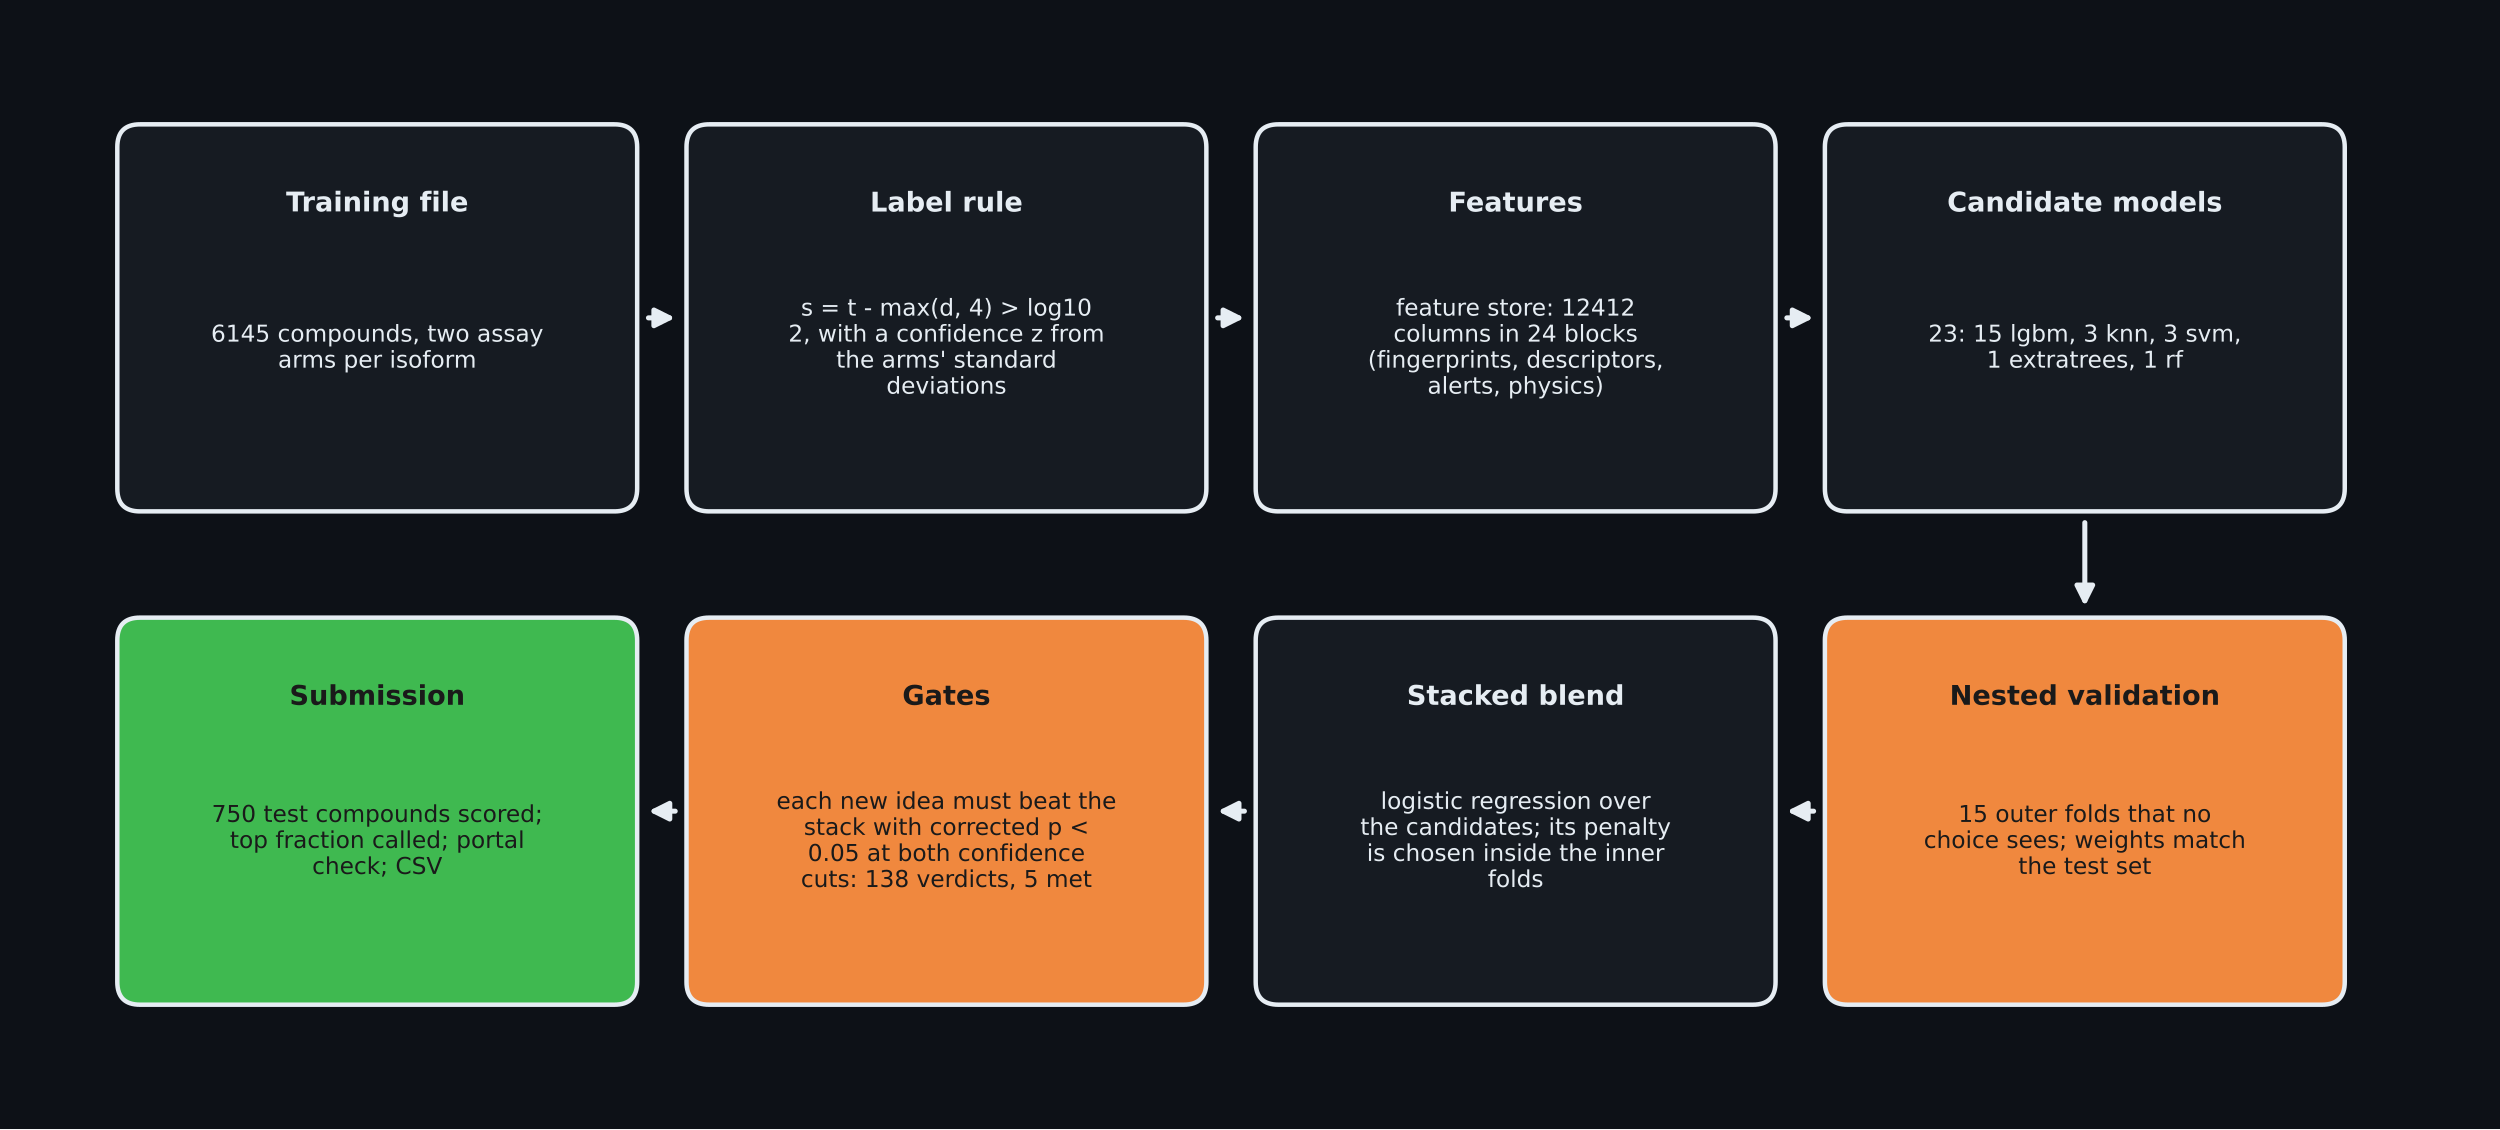
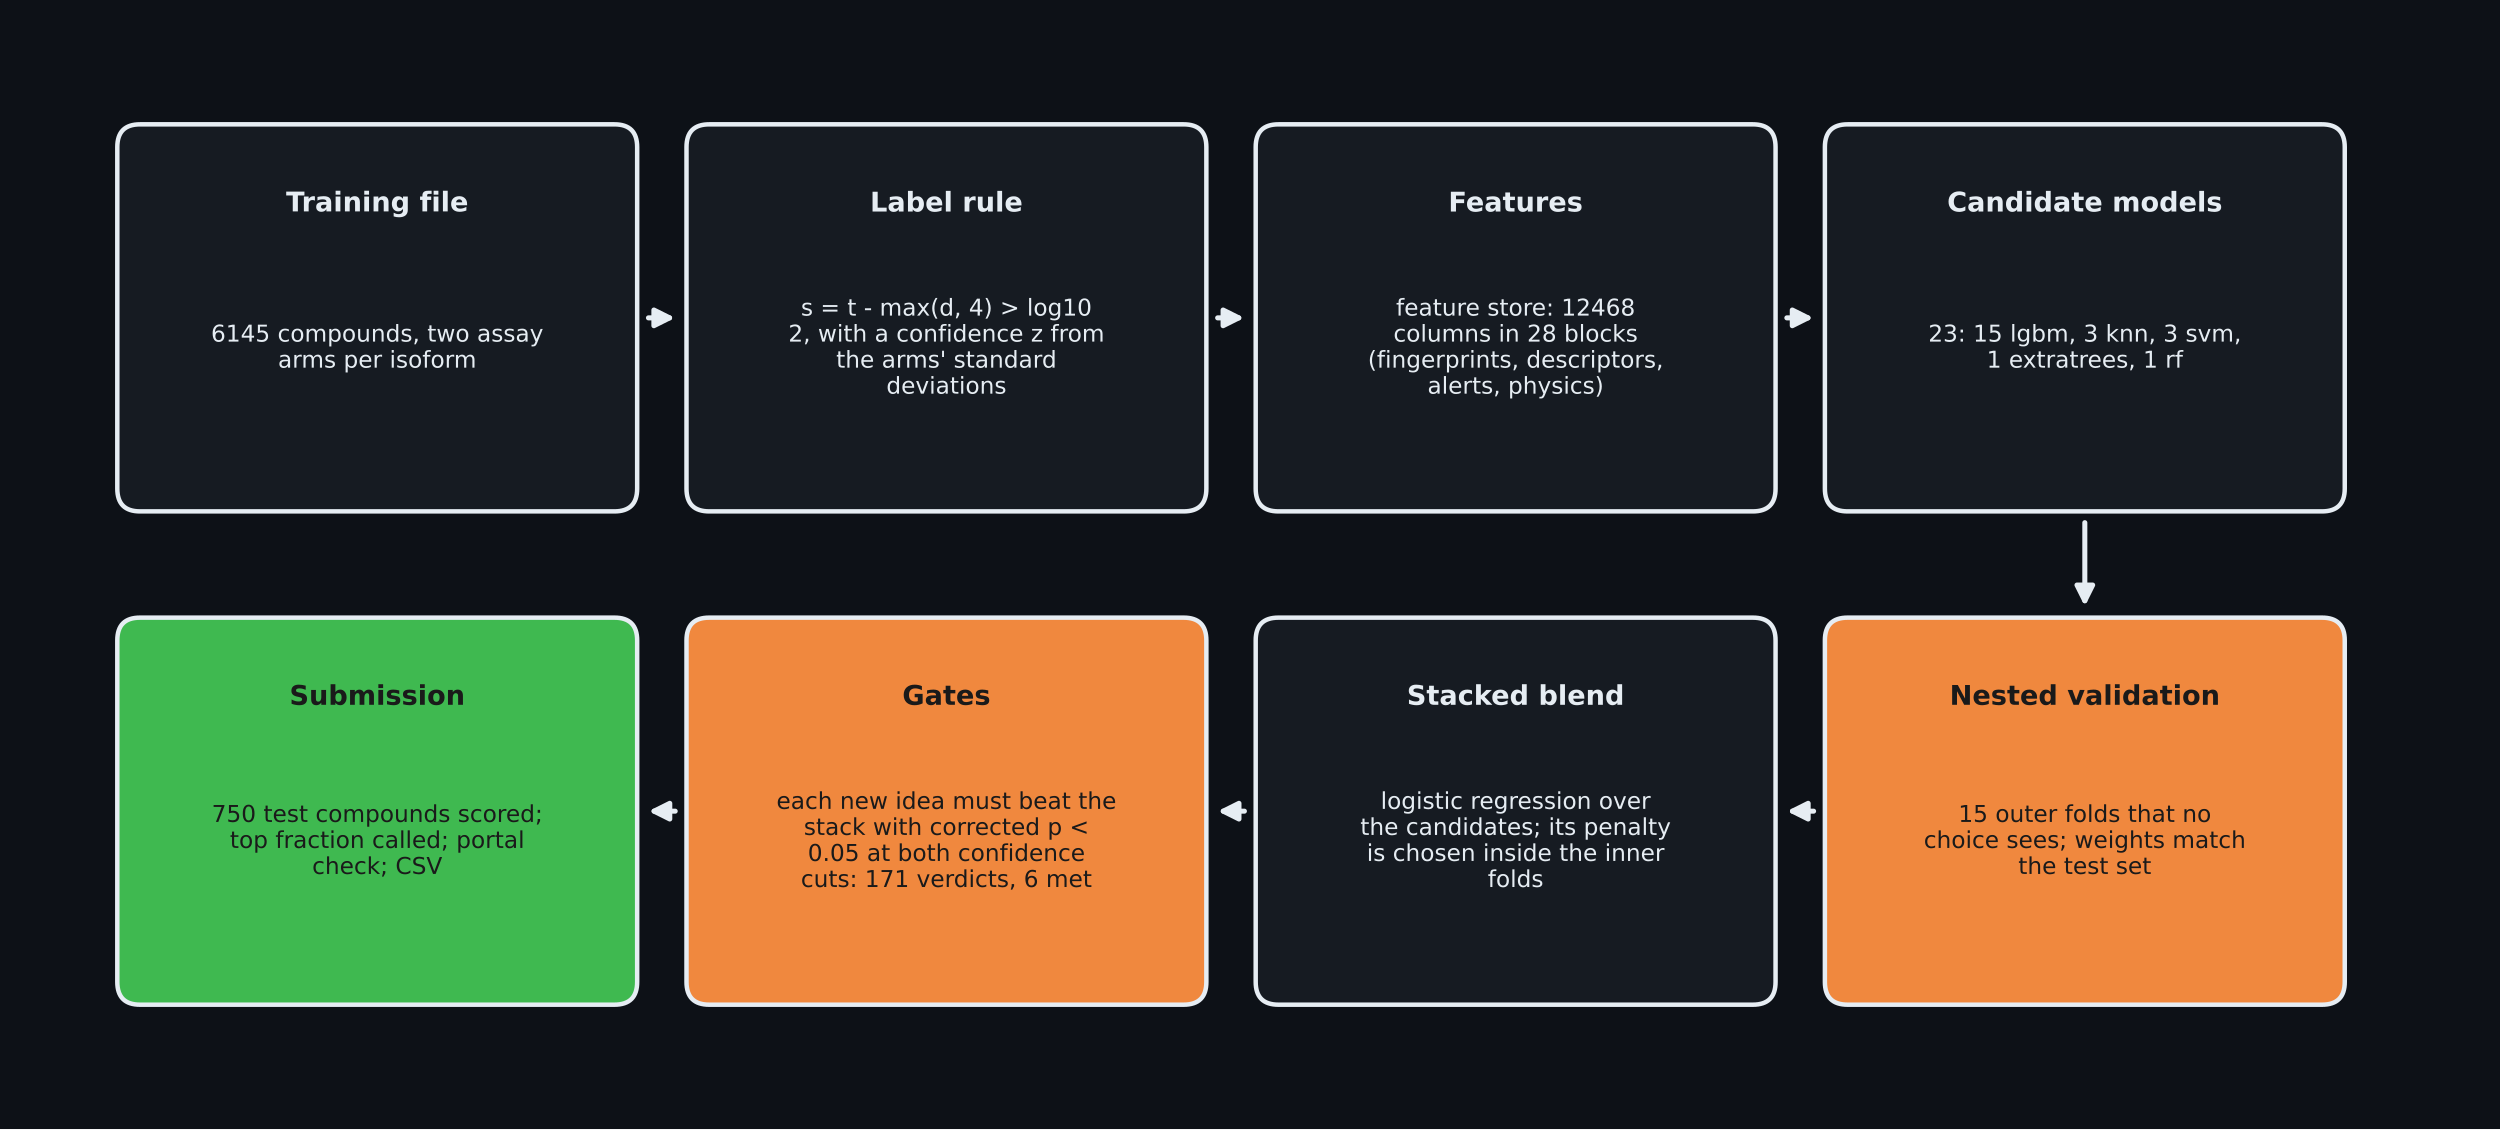
<svg xmlns="http://www.w3.org/2000/svg" width="892.8pt" height="403.2pt" viewBox="0 0 892.8 403.2" version="1.1">
  <defs>
    <style type="text/css">*{stroke-linejoin: round; stroke-linecap: butt}</style>
  </defs>
  <g id="figure_1">
    <g id="patch_1">
      <path d="M 0 403.2  L 892.8 403.2  L 892.8 0  L 0 0  z " style="fill: #0d1117" />
    </g>
    <g id="axes_1">
      <g id="patch_2">
-         <path d="M 50.021 182.628  L 219.414 182.628  Q 227.544 182.628 227.544 174.497  L 227.544 52.534  Q 227.544 44.403 219.414 44.403  L 50.021 44.403  Q 41.89 44.403 41.89 52.534  L 41.89 174.497  Q 41.89 182.628 50.021 182.628  z " clip-path="url(#p634b329431)" style="fill: #161b22; stroke: #e6edf3; stroke-width: 1.6; stroke-linejoin: miter" />
+         <path d="M 50.021 182.628  L 219.414 182.628  Q 227.544 182.628 227.544 174.497  L 227.544 52.534  Q 227.544 44.403 219.414 44.403  L 50.021 44.403  Q 41.89 44.403 41.89 52.534  L 41.89 174.497  Q 41.89 182.628 50.021 182.628  z " clip-path="url(#pb2e90898fd)" style="fill: #161b22; stroke: #e6edf3; stroke-width: 1.6; stroke-linejoin: miter" />
      </g>
      <g id="patch_3">
-         <path d="M 231.579 113.516  Q 236.354 113.516 239.117 113.516  " clip-path="url(#p634b329431)" style="fill: none; stroke: #e6edf3; stroke-width: 1.8; stroke-linecap: round" />
-         <path d="M 233.517 110.716  L 239.117 113.516  L 233.517 116.316  z " clip-path="url(#p634b329431)" style="fill: #e6edf3; stroke: #e6edf3; stroke-width: 1.8; stroke-linecap: round" />
+         <path d="M 231.579 113.516  Q 236.354 113.516 239.117 113.516  " clip-path="url(#pb2e90898fd)" style="fill: none; stroke: #e6edf3; stroke-width: 1.8; stroke-linecap: round" />
+         <path d="M 233.517 110.716  L 239.117 113.516  L 233.517 116.316  z " clip-path="url(#pb2e90898fd)" style="fill: #e6edf3; stroke: #e6edf3; stroke-width: 1.8; stroke-linecap: round" />
      </g>
      <g id="patch_4">
-         <path d="M 253.292 182.628  L 422.685 182.628  Q 430.816 182.628 430.816 174.497  L 430.816 52.534  Q 430.816 44.403 422.685 44.403  L 253.292 44.403  Q 245.161 44.403 245.161 52.534  L 245.161 174.497  Q 245.161 182.628 253.292 182.628  z " clip-path="url(#p634b329431)" style="fill: #161b22; stroke: #e6edf3; stroke-width: 1.6; stroke-linejoin: miter" />
+         <path d="M 253.292 182.628  L 422.685 182.628  Q 430.816 182.628 430.816 174.497  L 430.816 52.534  Q 430.816 44.403 422.685 44.403  L 253.292 44.403  Q 245.161 44.403 245.161 52.534  L 245.161 174.497  Q 245.161 182.628 253.292 182.628  z " clip-path="url(#pb2e90898fd)" style="fill: #161b22; stroke: #e6edf3; stroke-width: 1.6; stroke-linejoin: miter" />
      </g>
      <g id="patch_5">
-         <path d="M 434.85 113.516  Q 439.625 113.516 442.388 113.516  " clip-path="url(#p634b329431)" style="fill: none; stroke: #e6edf3; stroke-width: 1.8; stroke-linecap: round" />
-         <path d="M 436.788 110.716  L 442.388 113.516  L 436.788 116.316  z " clip-path="url(#p634b329431)" style="fill: #e6edf3; stroke: #e6edf3; stroke-width: 1.8; stroke-linecap: round" />
+         <path d="M 434.85 113.516  Q 439.625 113.516 442.388 113.516  " clip-path="url(#pb2e90898fd)" style="fill: none; stroke: #e6edf3; stroke-width: 1.8; stroke-linecap: round" />
+         <path d="M 436.788 110.716  L 442.388 113.516  L 436.788 116.316  z " clip-path="url(#pb2e90898fd)" style="fill: #e6edf3; stroke: #e6edf3; stroke-width: 1.8; stroke-linecap: round" />
      </g>
      <g id="patch_6">
-         <path d="M 456.564 182.628  L 625.956 182.628  Q 634.087 182.628 634.087 174.497  L 634.087 52.534  Q 634.087 44.403 625.956 44.403  L 456.564 44.403  Q 448.433 44.403 448.433 52.534  L 448.433 174.497  Q 448.433 182.628 456.564 182.628  z " clip-path="url(#p634b329431)" style="fill: #161b22; stroke: #e6edf3; stroke-width: 1.6; stroke-linejoin: miter" />
+         <path d="M 456.564 182.628  L 625.956 182.628  Q 634.087 182.628 634.087 174.497  L 634.087 52.534  Q 634.087 44.403 625.956 44.403  L 456.564 44.403  Q 448.433 44.403 448.433 52.534  L 448.433 174.497  Q 448.433 182.628 456.564 182.628  z " clip-path="url(#pb2e90898fd)" style="fill: #161b22; stroke: #e6edf3; stroke-width: 1.6; stroke-linejoin: miter" />
      </g>
      <g id="patch_7">
-         <path d="M 638.122 113.516  Q 642.897 113.516 645.66 113.516  " clip-path="url(#p634b329431)" style="fill: none; stroke: #e6edf3; stroke-width: 1.8; stroke-linecap: round" />
-         <path d="M 640.06 110.716  L 645.66 113.516  L 640.06 116.316  z " clip-path="url(#p634b329431)" style="fill: #e6edf3; stroke: #e6edf3; stroke-width: 1.8; stroke-linecap: round" />
+         <path d="M 638.122 113.516  Q 642.897 113.516 645.66 113.516  " clip-path="url(#pb2e90898fd)" style="fill: none; stroke: #e6edf3; stroke-width: 1.8; stroke-linecap: round" />
+         <path d="M 640.06 110.716  L 645.66 113.516  L 640.06 116.316  z " clip-path="url(#pb2e90898fd)" style="fill: #e6edf3; stroke: #e6edf3; stroke-width: 1.8; stroke-linecap: round" />
      </g>
      <g id="patch_8">
-         <path d="M 659.835 182.628  L 829.228 182.628  Q 837.359 182.628 837.359 174.497  L 837.359 52.534  Q 837.359 44.403 829.228 44.403  L 659.835 44.403  Q 651.704 44.403 651.704 52.534  L 651.704 174.497  Q 651.704 182.628 659.835 182.628  z " clip-path="url(#p634b329431)" style="fill: #161b22; stroke: #e6edf3; stroke-width: 1.6; stroke-linejoin: miter" />
+         <path d="M 659.835 182.628  L 829.228 182.628  Q 837.359 182.628 837.359 174.497  L 837.359 52.534  Q 837.359 44.403 829.228 44.403  L 659.835 44.403  Q 651.704 44.403 651.704 52.534  L 651.704 174.497  Q 651.704 182.628 659.835 182.628  z " clip-path="url(#pb2e90898fd)" style="fill: #161b22; stroke: #e6edf3; stroke-width: 1.6; stroke-linejoin: miter" />
      </g>
      <g id="patch_9">
-         <path d="M 659.835 358.797  L 829.228 358.797  Q 837.359 358.797 837.359 350.666  L 837.359 228.703  Q 837.359 220.572 829.228 220.572  L 659.835 220.572  Q 651.704 220.572 651.704 228.703  L 651.704 350.666  Q 651.704 358.797 659.835 358.797  z " clip-path="url(#p634b329431)" style="fill: #f0883e; stroke: #e6edf3; stroke-width: 1.6; stroke-linejoin: miter" />
+         <path d="M 659.835 358.797  L 829.228 358.797  Q 837.359 358.797 837.359 350.666  L 837.359 228.703  Q 837.359 220.572 829.228 220.572  L 659.835 220.572  Q 651.704 220.572 651.704 228.703  L 651.704 350.666  Q 651.704 358.797 659.835 358.797  z " clip-path="url(#pb2e90898fd)" style="fill: #f0883e; stroke: #e6edf3; stroke-width: 1.6; stroke-linejoin: miter" />
      </g>
      <g id="patch_10">
-         <path d="M 647.67 289.684  Q 642.895 289.684 640.132 289.684  " clip-path="url(#p634b329431)" style="fill: none; stroke: #e6edf3; stroke-width: 1.8; stroke-linecap: round" />
-         <path d="M 645.732 292.484  L 640.132 289.684  L 645.732 286.884  z " clip-path="url(#p634b329431)" style="fill: #e6edf3; stroke: #e6edf3; stroke-width: 1.8; stroke-linecap: round" />
+         <path d="M 647.67 289.684  Q 642.895 289.684 640.132 289.684  " clip-path="url(#pb2e90898fd)" style="fill: none; stroke: #e6edf3; stroke-width: 1.8; stroke-linecap: round" />
+         <path d="M 645.732 292.484  L 640.132 289.684  L 645.732 286.884  z " clip-path="url(#pb2e90898fd)" style="fill: #e6edf3; stroke: #e6edf3; stroke-width: 1.8; stroke-linecap: round" />
      </g>
      <g id="patch_11">
-         <path d="M 456.564 358.797  L 625.956 358.797  Q 634.087 358.797 634.087 350.666  L 634.087 228.703  Q 634.087 220.572 625.956 220.572  L 456.564 220.572  Q 448.433 220.572 448.433 228.703  L 448.433 350.666  Q 448.433 358.797 456.564 358.797  z " clip-path="url(#p634b329431)" style="fill: #161b22; stroke: #e6edf3; stroke-width: 1.6; stroke-linejoin: miter" />
+         <path d="M 456.564 358.797  L 625.956 358.797  Q 634.087 358.797 634.087 350.666  L 634.087 228.703  Q 634.087 220.572 625.956 220.572  L 456.564 220.572  Q 448.433 220.572 448.433 228.703  L 448.433 350.666  Q 448.433 358.797 456.564 358.797  z " clip-path="url(#pb2e90898fd)" style="fill: #161b22; stroke: #e6edf3; stroke-width: 1.6; stroke-linejoin: miter" />
      </g>
      <g id="patch_12">
-         <path d="M 444.398 289.684  Q 439.623 289.684 436.86 289.684  " clip-path="url(#p634b329431)" style="fill: none; stroke: #e6edf3; stroke-width: 1.8; stroke-linecap: round" />
-         <path d="M 442.46 292.484  L 436.86 289.684  L 442.46 286.884  z " clip-path="url(#p634b329431)" style="fill: #e6edf3; stroke: #e6edf3; stroke-width: 1.8; stroke-linecap: round" />
+         <path d="M 444.398 289.684  Q 439.623 289.684 436.86 289.684  " clip-path="url(#pb2e90898fd)" style="fill: none; stroke: #e6edf3; stroke-width: 1.8; stroke-linecap: round" />
+         <path d="M 442.46 292.484  L 436.86 289.684  L 442.46 286.884  z " clip-path="url(#pb2e90898fd)" style="fill: #e6edf3; stroke: #e6edf3; stroke-width: 1.8; stroke-linecap: round" />
      </g>
      <g id="patch_13">
-         <path d="M 253.292 358.797  L 422.685 358.797  Q 430.816 358.797 430.816 350.666  L 430.816 228.703  Q 430.816 220.572 422.685 220.572  L 253.292 220.572  Q 245.161 220.572 245.161 228.703  L 245.161 350.666  Q 245.161 358.797 253.292 358.797  z " clip-path="url(#p634b329431)" style="fill: #f0883e; stroke: #e6edf3; stroke-width: 1.6; stroke-linejoin: miter" />
+         <path d="M 253.292 358.797  L 422.685 358.797  Q 430.816 358.797 430.816 350.666  L 430.816 228.703  Q 430.816 220.572 422.685 220.572  L 253.292 220.572  Q 245.161 220.572 245.161 228.703  L 245.161 350.666  Q 245.161 358.797 253.292 358.797  z " clip-path="url(#pb2e90898fd)" style="fill: #f0883e; stroke: #e6edf3; stroke-width: 1.6; stroke-linejoin: miter" />
      </g>
      <g id="patch_14">
-         <path d="M 241.127 289.684  Q 236.352 289.684 233.589 289.684  " clip-path="url(#p634b329431)" style="fill: none; stroke: #e6edf3; stroke-width: 1.8; stroke-linecap: round" />
-         <path d="M 239.189 292.484  L 233.589 289.684  L 239.189 286.884  z " clip-path="url(#p634b329431)" style="fill: #e6edf3; stroke: #e6edf3; stroke-width: 1.8; stroke-linecap: round" />
+         <path d="M 241.127 289.684  Q 236.352 289.684 233.589 289.684  " clip-path="url(#pb2e90898fd)" style="fill: none; stroke: #e6edf3; stroke-width: 1.8; stroke-linecap: round" />
+         <path d="M 239.189 292.484  L 233.589 289.684  L 239.189 286.884  z " clip-path="url(#pb2e90898fd)" style="fill: #e6edf3; stroke: #e6edf3; stroke-width: 1.8; stroke-linecap: round" />
      </g>
      <g id="patch_15">
-         <path d="M 50.021 358.797  L 219.414 358.797  Q 227.544 358.797 227.544 350.666  L 227.544 228.703  Q 227.544 220.572 219.414 220.572  L 50.021 220.572  Q 41.89 220.572 41.89 228.703  L 41.89 350.666  Q 41.89 358.797 50.021 358.797  z " clip-path="url(#p634b329431)" style="fill: #3fb950; stroke: #e6edf3; stroke-width: 1.6; stroke-linejoin: miter" />
+         <path d="M 50.021 358.797  L 219.414 358.797  Q 227.544 358.797 227.544 350.666  L 227.544 228.703  Q 227.544 220.572 219.414 220.572  L 50.021 220.572  Q 41.89 220.572 41.89 228.703  L 41.89 350.666  Q 41.89 358.797 50.021 358.797  z " clip-path="url(#pb2e90898fd)" style="fill: #3fb950; stroke: #e6edf3; stroke-width: 1.6; stroke-linejoin: miter" />
      </g>
      <g id="patch_16">
-         <path d="M 744.531 186.658  Q 744.531 201.601 744.531 214.53  " clip-path="url(#p634b329431)" style="fill: none; stroke: #e6edf3; stroke-width: 1.8; stroke-linecap: round" />
-         <path d="M 747.331 208.93  L 744.531 214.53  L 741.731 208.93  z " clip-path="url(#p634b329431)" style="fill: #e6edf3; stroke: #e6edf3; stroke-width: 1.8; stroke-linecap: round" />
+         <path d="M 744.531 186.658  Q 744.531 201.601 744.531 214.53  " clip-path="url(#pb2e90898fd)" style="fill: none; stroke: #e6edf3; stroke-width: 1.8; stroke-linecap: round" />
+         <path d="M 747.331 208.93  L 744.531 214.53  L 741.731 208.93  z " clip-path="url(#pb2e90898fd)" style="fill: #e6edf3; stroke: #e6edf3; stroke-width: 1.8; stroke-linecap: round" />
      </g>
      <g id="text_1">
        <text style="font-weight: 700; font-size: 9.7px; font-family: 'DejaVu Sans', 'Bitstream Vera Sans', 'Computer Modern Sans Serif', 'Lucida Grande', 'Verdana', 'Geneva', 'Lucid', 'Arial', 'Helvetica', 'Avant Garde', sans-serif; text-anchor: middle; fill: #e6edf3" x="134.717" y="75.5" transform="rotate(-0 134.7171 75.50013)">Training file</text>
      </g>
      <g id="text_2">
        <text style="font-size: 8.3px; font-family: 'DejaVu Sans', 'Bitstream Vera Sans', 'Computer Modern Sans Serif', 'Lucida Grande', 'Verdana', 'Geneva', 'Lucid', 'Arial', 'Helvetica', 'Avant Garde', sans-serif; fill: #e6edf3" transform="translate(75.35917 122)">6145 compounds, two assay</text>
        <text style="font-size: 8.3px; font-family: 'DejaVu Sans', 'Bitstream Vera Sans', 'Computer Modern Sans Serif', 'Lucida Grande', 'Verdana', 'Geneva', 'Lucid', 'Arial', 'Helvetica', 'Avant Garde', sans-serif; fill: #e6edf3" transform="translate(99.2742 131.2942)">arms per isoform</text>
      </g>
      <g id="text_3">
        <text style="font-weight: 700; font-size: 9.7px; font-family: 'DejaVu Sans', 'Bitstream Vera Sans', 'Computer Modern Sans Serif', 'Lucida Grande', 'Verdana', 'Geneva', 'Lucid', 'Arial', 'Helvetica', 'Avant Garde', sans-serif; text-anchor: middle; fill: #e6edf3" x="337.989" y="75.538" transform="rotate(-0 337.9886 75.53802)">Label rule</text>
      </g>
      <g id="text_4">
        <text style="font-size: 8.3px; font-family: 'DejaVu Sans', 'Bitstream Vera Sans', 'Computer Modern Sans Serif', 'Lucida Grande', 'Verdana', 'Geneva', 'Lucid', 'Arial', 'Helvetica', 'Avant Garde', sans-serif; fill: #e6edf3" transform="translate(286.0332 112.7059)">s = t - max(d, 4) &gt; log10</text>
        <text style="font-size: 8.3px; font-family: 'DejaVu Sans', 'Bitstream Vera Sans', 'Computer Modern Sans Serif', 'Lucida Grande', 'Verdana', 'Geneva', 'Lucid', 'Arial', 'Helvetica', 'Avant Garde', sans-serif; fill: #e6edf3" transform="translate(281.5356 122)">2, with a confidence z from</text>
        <text style="font-size: 8.3px; font-family: 'DejaVu Sans', 'Bitstream Vera Sans', 'Computer Modern Sans Serif', 'Lucida Grande', 'Verdana', 'Geneva', 'Lucid', 'Arial', 'Helvetica', 'Avant Garde', sans-serif; fill: #e6edf3" transform="translate(298.6109 131.2942)">the arms' standard</text>
        <text style="font-size: 8.3px; font-family: 'DejaVu Sans', 'Bitstream Vera Sans', 'Computer Modern Sans Serif', 'Lucida Grande', 'Verdana', 'Geneva', 'Lucid', 'Arial', 'Helvetica', 'Avant Garde', sans-serif; fill: #e6edf3" transform="translate(316.537 140.5884)">deviations</text>
      </g>
      <g id="text_5">
        <text style="font-weight: 700; font-size: 9.7px; font-family: 'DejaVu Sans', 'Bitstream Vera Sans', 'Computer Modern Sans Serif', 'Lucida Grande', 'Verdana', 'Geneva', 'Lucid', 'Arial', 'Helvetica', 'Avant Garde', sans-serif; text-anchor: middle; fill: #e6edf3" x="541.26" y="75.538" transform="rotate(-0 541.26 75.53802)">Features</text>
      </g>
      <g id="text_6">
-         <text style="font-size: 8.3px; font-family: 'DejaVu Sans', 'Bitstream Vera Sans', 'Computer Modern Sans Serif', 'Lucida Grande', 'Verdana', 'Geneva', 'Lucid', 'Arial', 'Helvetica', 'Avant Garde', sans-serif; fill: #e6edf3" transform="translate(498.5468 112.7059)">feature store: 12412</text>
-         <text style="font-size: 8.3px; font-family: 'DejaVu Sans', 'Bitstream Vera Sans', 'Computer Modern Sans Serif', 'Lucida Grande', 'Verdana', 'Geneva', 'Lucid', 'Arial', 'Helvetica', 'Avant Garde', sans-serif; fill: #e6edf3" transform="translate(497.6273 122)">columns in 24 blocks</text>
+         <text style="font-size: 8.3px; font-family: 'DejaVu Sans', 'Bitstream Vera Sans', 'Computer Modern Sans Serif', 'Lucida Grande', 'Verdana', 'Geneva', 'Lucid', 'Arial', 'Helvetica', 'Avant Garde', sans-serif; fill: #e6edf3" transform="translate(498.5468 112.7059)">feature store: 12468</text>
+         <text style="font-size: 8.3px; font-family: 'DejaVu Sans', 'Bitstream Vera Sans', 'Computer Modern Sans Serif', 'Lucida Grande', 'Verdana', 'Geneva', 'Lucid', 'Arial', 'Helvetica', 'Avant Garde', sans-serif; fill: #e6edf3" transform="translate(497.6273 122)">columns in 28 blocks</text>
        <text style="font-size: 8.3px; font-family: 'DejaVu Sans', 'Bitstream Vera Sans', 'Computer Modern Sans Serif', 'Lucida Grande', 'Verdana', 'Geneva', 'Lucid', 'Arial', 'Helvetica', 'Avant Garde', sans-serif; fill: #e6edf3" transform="translate(488.4739 131.2942)">(fingerprints, descriptors,</text>
        <text style="font-size: 8.3px; font-family: 'DejaVu Sans', 'Bitstream Vera Sans', 'Computer Modern Sans Serif', 'Lucida Grande', 'Verdana', 'Geneva', 'Lucid', 'Arial', 'Helvetica', 'Avant Garde', sans-serif; fill: #e6edf3" transform="translate(509.779 140.5884)">alerts, physics)</text>
      </g>
      <g id="text_7">
        <text style="font-weight: 700; font-size: 9.7px; font-family: 'DejaVu Sans', 'Bitstream Vera Sans', 'Computer Modern Sans Serif', 'Lucida Grande', 'Verdana', 'Geneva', 'Lucid', 'Arial', 'Helvetica', 'Avant Garde', sans-serif; text-anchor: middle; fill: #e6edf3" x="744.531" y="75.538" transform="rotate(-0 744.5314 75.53802)">Candidate models</text>
      </g>
      <g id="text_8">
        <text style="font-size: 8.3px; font-family: 'DejaVu Sans', 'Bitstream Vera Sans', 'Computer Modern Sans Serif', 'Lucida Grande', 'Verdana', 'Geneva', 'Lucid', 'Arial', 'Helvetica', 'Avant Garde', sans-serif; fill: #e6edf3" transform="translate(688.6322 122)">23: 15 lgbm, 3 knn, 3 svm,</text>
        <text style="font-size: 8.3px; font-family: 'DejaVu Sans', 'Bitstream Vera Sans', 'Computer Modern Sans Serif', 'Lucida Grande', 'Verdana', 'Geneva', 'Lucid', 'Arial', 'Helvetica', 'Avant Garde', sans-serif; fill: #e6edf3" transform="translate(709.486 131.2942)">1 extratrees, 1 rf</text>
      </g>
      <g id="text_9">
        <text style="font-weight: 700; font-size: 9.7px; font-family: 'DejaVu Sans', 'Bitstream Vera Sans', 'Computer Modern Sans Serif', 'Lucida Grande', 'Verdana', 'Geneva', 'Lucid', 'Arial', 'Helvetica', 'Avant Garde', sans-serif; text-anchor: middle; fill: #1a1a1a" x="744.531" y="251.707" transform="rotate(-0 744.5314 251.7066)">Nested validation</text>
      </g>
      <g id="text_10">
        <text style="font-size: 8.3px; font-family: 'DejaVu Sans', 'Bitstream Vera Sans', 'Computer Modern Sans Serif', 'Lucida Grande', 'Verdana', 'Geneva', 'Lucid', 'Arial', 'Helvetica', 'Avant Garde', sans-serif; fill: #1a1a1a" transform="translate(699.3729 293.5215)">15 outer folds that no</text>
        <text style="font-size: 8.3px; font-family: 'DejaVu Sans', 'Bitstream Vera Sans', 'Computer Modern Sans Serif', 'Lucida Grande', 'Verdana', 'Geneva', 'Lucid', 'Arial', 'Helvetica', 'Avant Garde', sans-serif; fill: #1a1a1a" transform="translate(687.028 302.8157)">choice sees; weights match</text>
        <text style="font-size: 8.3px; font-family: 'DejaVu Sans', 'Bitstream Vera Sans', 'Computer Modern Sans Serif', 'Lucida Grande', 'Verdana', 'Geneva', 'Lucid', 'Arial', 'Helvetica', 'Avant Garde', sans-serif; fill: #1a1a1a" transform="translate(720.7714 312.1099)">the test set</text>
      </g>
      <g id="text_11">
        <text style="font-weight: 700; font-size: 9.7px; font-family: 'DejaVu Sans', 'Bitstream Vera Sans', 'Computer Modern Sans Serif', 'Lucida Grande', 'Verdana', 'Geneva', 'Lucid', 'Arial', 'Helvetica', 'Avant Garde', sans-serif; text-anchor: middle; fill: #e6edf3" x="541.26" y="251.707" transform="rotate(-0 541.26 251.7066)">Stacked blend</text>
      </g>
      <g id="text_12">
        <text style="font-size: 8.3px; font-family: 'DejaVu Sans', 'Bitstream Vera Sans', 'Computer Modern Sans Serif', 'Lucida Grande', 'Verdana', 'Geneva', 'Lucid', 'Arial', 'Helvetica', 'Avant Garde', sans-serif; fill: #e6edf3" transform="translate(493.0506 288.8744)">logistic regression over</text>
        <text style="font-size: 8.3px; font-family: 'DejaVu Sans', 'Bitstream Vera Sans', 'Computer Modern Sans Serif', 'Lucida Grande', 'Verdana', 'Geneva', 'Lucid', 'Arial', 'Helvetica', 'Avant Garde', sans-serif; fill: #e6edf3" transform="translate(485.7927 298.1686)">the candidates; its penalty</text>
        <text style="font-size: 8.3px; font-family: 'DejaVu Sans', 'Bitstream Vera Sans', 'Computer Modern Sans Serif', 'Lucida Grande', 'Verdana', 'Geneva', 'Lucid', 'Arial', 'Helvetica', 'Avant Garde', sans-serif; fill: #e6edf3" transform="translate(488.1037 307.4628)">is chosen inside the inner</text>
        <text style="font-size: 8.3px; font-family: 'DejaVu Sans', 'Bitstream Vera Sans', 'Computer Modern Sans Serif', 'Lucida Grande', 'Verdana', 'Geneva', 'Lucid', 'Arial', 'Helvetica', 'Avant Garde', sans-serif; fill: #e6edf3" transform="translate(531.3104 316.757)">folds</text>
      </g>
      <g id="text_13">
        <text style="font-weight: 700; font-size: 9.7px; font-family: 'DejaVu Sans', 'Bitstream Vera Sans', 'Computer Modern Sans Serif', 'Lucida Grande', 'Verdana', 'Geneva', 'Lucid', 'Arial', 'Helvetica', 'Avant Garde', sans-serif; text-anchor: middle; fill: #1a1a1a" x="337.989" y="251.707" transform="rotate(-0 337.9886 251.7066)">Gates</text>
      </g>
      <g id="text_14">
        <text style="font-size: 8.3px; font-family: 'DejaVu Sans', 'Bitstream Vera Sans', 'Computer Modern Sans Serif', 'Lucida Grande', 'Verdana', 'Geneva', 'Lucid', 'Arial', 'Helvetica', 'Avant Garde', sans-serif; fill: #1a1a1a" transform="translate(277.2935 288.8744)">each new idea must beat the</text>
        <text style="font-size: 8.3px; font-family: 'DejaVu Sans', 'Bitstream Vera Sans', 'Computer Modern Sans Serif', 'Lucida Grande', 'Verdana', 'Geneva', 'Lucid', 'Arial', 'Helvetica', 'Avant Garde', sans-serif; fill: #1a1a1a" transform="translate(287.0622 298.1686)">stack with corrected p &lt;</text>
        <text style="font-size: 8.3px; font-family: 'DejaVu Sans', 'Bitstream Vera Sans', 'Computer Modern Sans Serif', 'Lucida Grande', 'Verdana', 'Geneva', 'Lucid', 'Arial', 'Helvetica', 'Avant Garde', sans-serif; fill: #1a1a1a" transform="translate(288.4719 307.4628)">0.05 at both confidence</text>
-         <text style="font-size: 8.3px; font-family: 'DejaVu Sans', 'Bitstream Vera Sans', 'Computer Modern Sans Serif', 'Lucida Grande', 'Verdana', 'Geneva', 'Lucid', 'Arial', 'Helvetica', 'Avant Garde', sans-serif; fill: #1a1a1a" transform="translate(286.0092 316.757)">cuts: 138 verdicts, 5 met</text>
+         <text style="font-size: 8.3px; font-family: 'DejaVu Sans', 'Bitstream Vera Sans', 'Computer Modern Sans Serif', 'Lucida Grande', 'Verdana', 'Geneva', 'Lucid', 'Arial', 'Helvetica', 'Avant Garde', sans-serif; fill: #1a1a1a" transform="translate(286.0092 316.757)">cuts: 171 verdicts, 6 met</text>
      </g>
      <g id="text_15">
        <text style="font-weight: 700; font-size: 9.7px; font-family: 'DejaVu Sans', 'Bitstream Vera Sans', 'Computer Modern Sans Serif', 'Lucida Grande', 'Verdana', 'Geneva', 'Lucid', 'Arial', 'Helvetica', 'Avant Garde', sans-serif; text-anchor: middle; fill: #1a1a1a" x="134.717" y="251.707" transform="rotate(-0 134.7171 251.7066)">Submission</text>
      </g>
      <g id="text_16">
        <text style="font-size: 8.3px; font-family: 'DejaVu Sans', 'Bitstream Vera Sans', 'Computer Modern Sans Serif', 'Lucida Grande', 'Verdana', 'Geneva', 'Lucid', 'Arial', 'Helvetica', 'Avant Garde', sans-serif; fill: #1a1a1a" transform="translate(75.59391 293.5215)">750 test compounds scored;</text>
        <text style="font-size: 8.3px; font-family: 'DejaVu Sans', 'Bitstream Vera Sans', 'Computer Modern Sans Serif', 'Lucida Grande', 'Verdana', 'Geneva', 'Lucid', 'Arial', 'Helvetica', 'Avant Garde', sans-serif; fill: #1a1a1a" transform="translate(82.09838 302.8157)">top fraction called; portal</text>
        <text style="font-size: 8.3px; font-family: 'DejaVu Sans', 'Bitstream Vera Sans', 'Computer Modern Sans Serif', 'Lucida Grande', 'Verdana', 'Geneva', 'Lucid', 'Arial', 'Helvetica', 'Avant Garde', sans-serif; fill: #1a1a1a" transform="translate(111.4784 312.1099)">check; CSV</text>
      </g>
    </g>
  </g>
  <defs>
-     <clipPath id="p634b329431">
+     <clipPath id="pb2e90898fd">
      <rect x="26.306" y="11.88" width="840.189" height="379.44" />
    </clipPath>
  </defs>
</svg>
